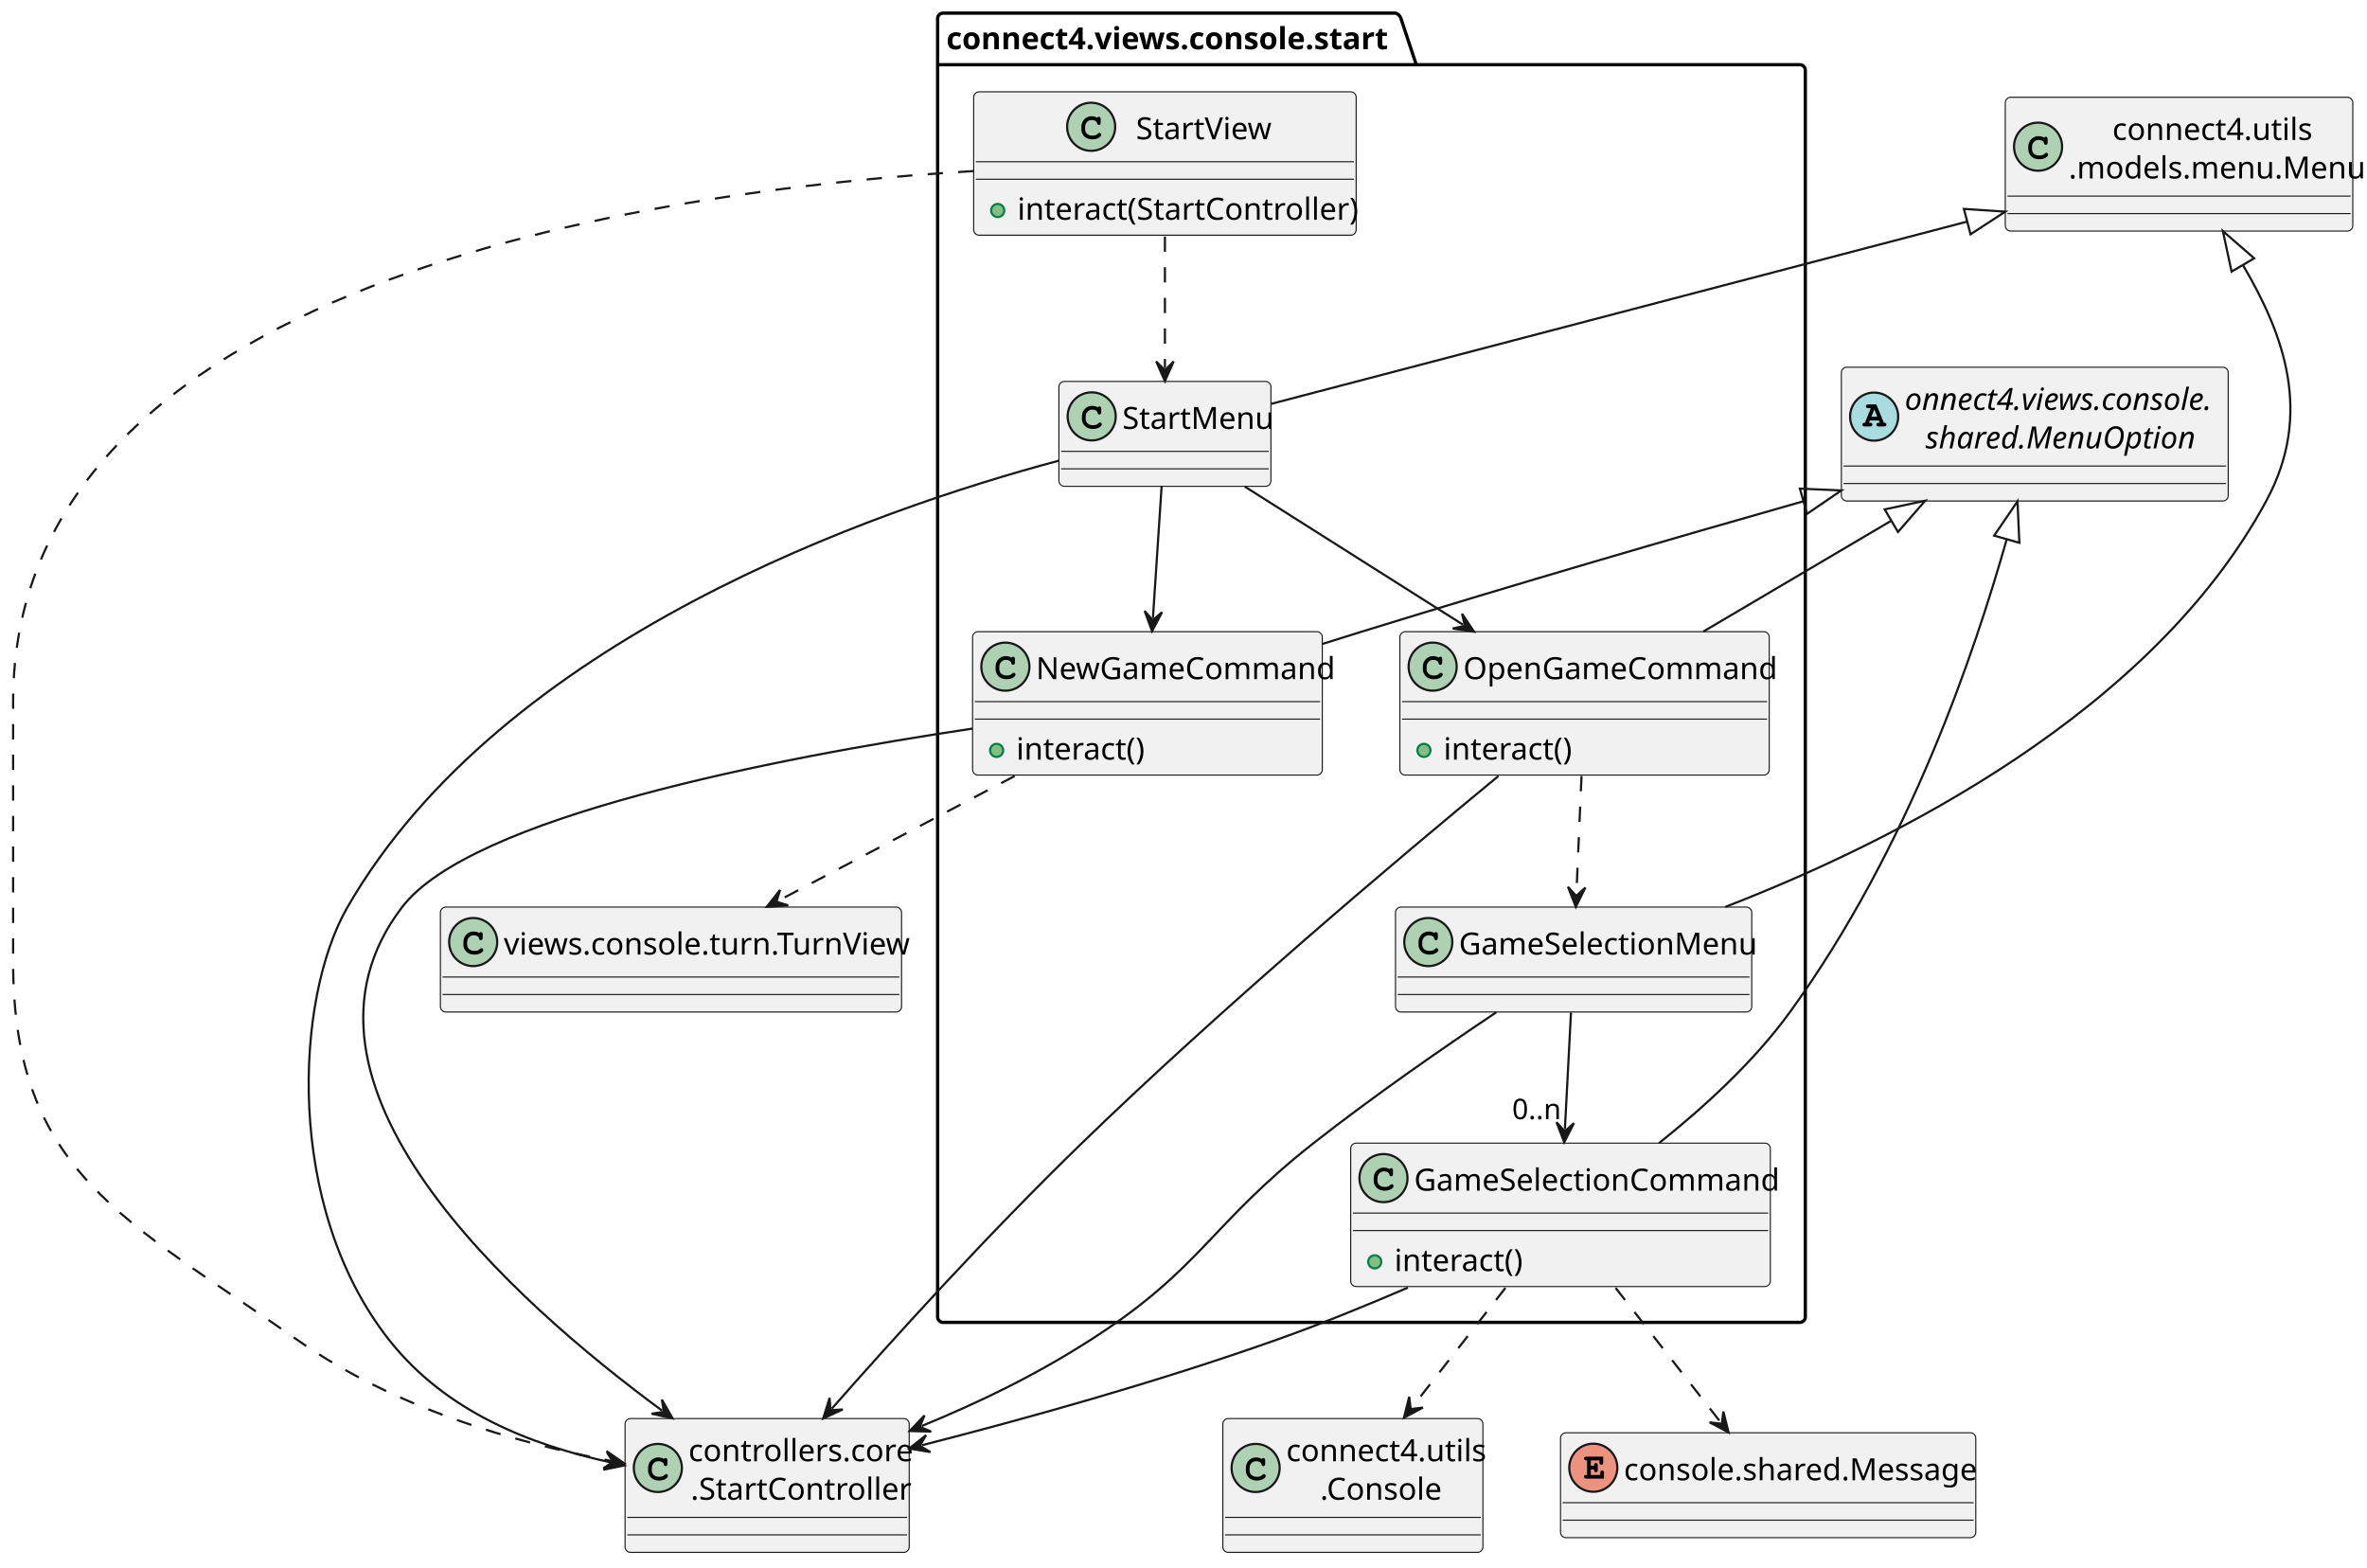
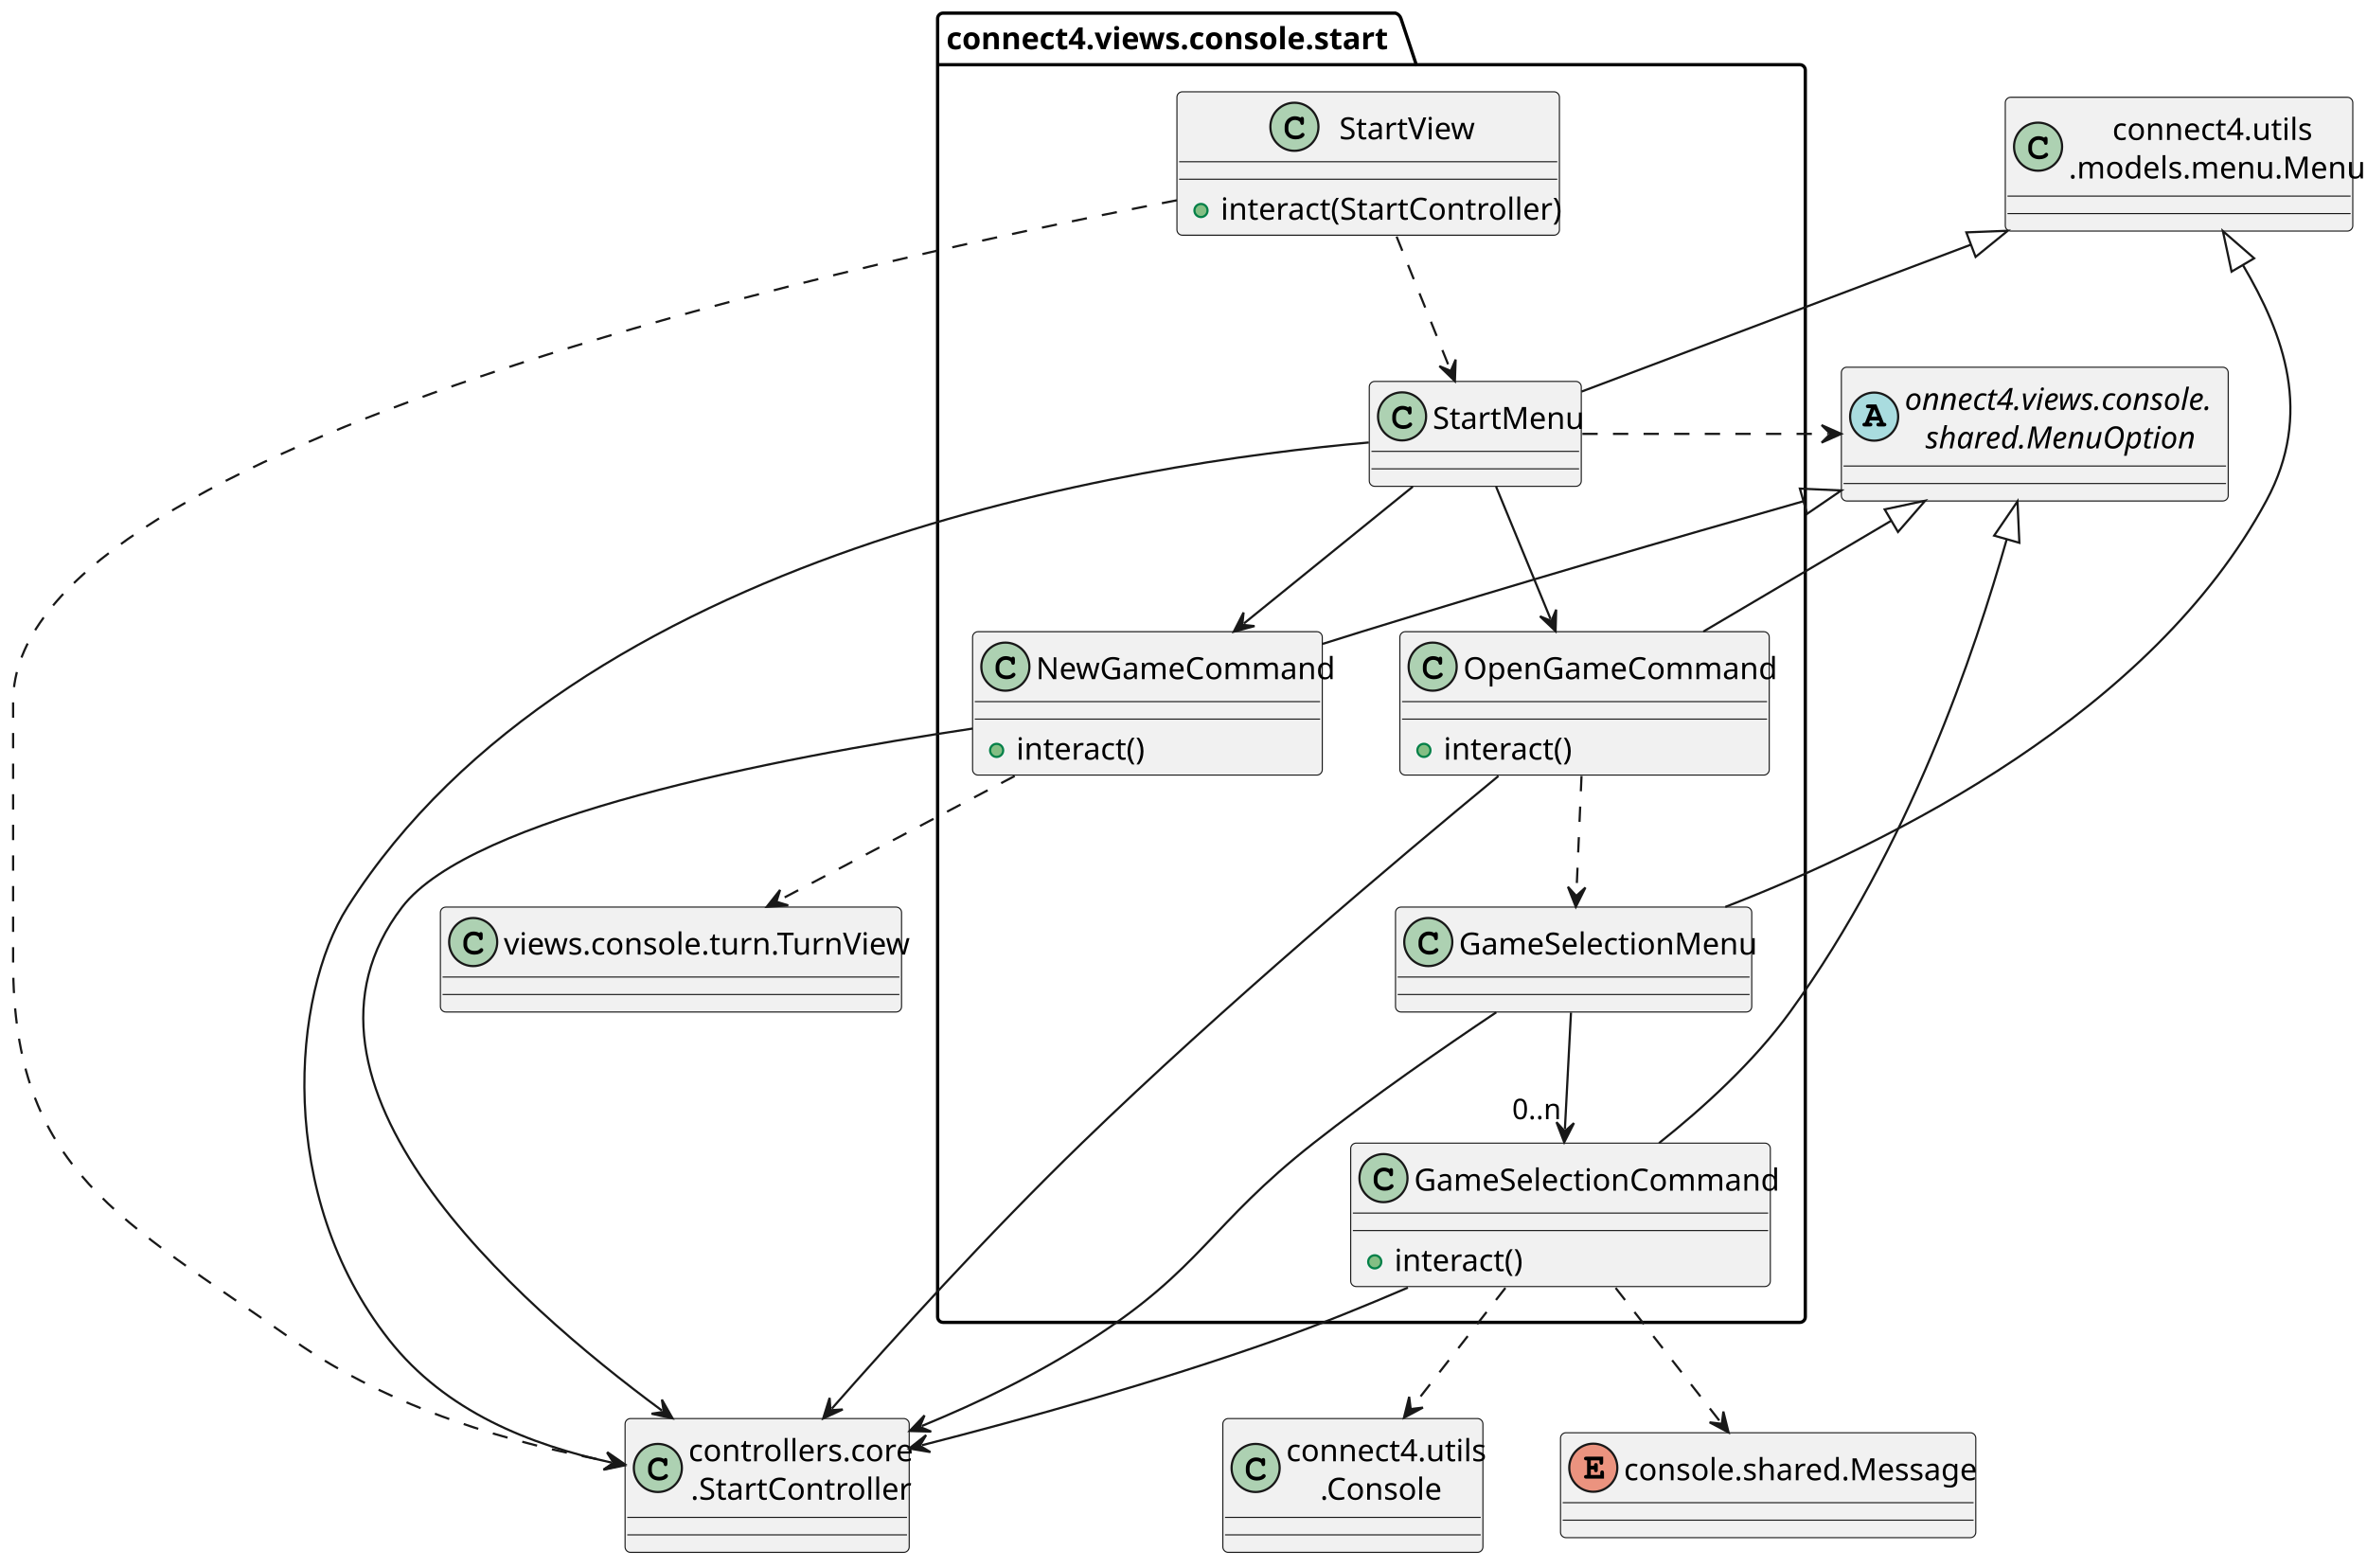
<svg xmlns="http://www.w3.org/2000/svg" contentStyleType="text/css" height="717px" preserveAspectRatio="none" style="width:1083px;height:717px;background:#FFFFFF;" version="1.1" viewBox="0 0 1083 717" width="1083px" zoomAndPan="magnify">
  <defs />
  <g>
    <g id="cluster_start">
      <path d="M431.5,6 L638.5,6 A3.75,3.75 0 0 1 641,8.5 L648,29.609 L823.5,29.609 A2.5,2.5 0 0 1 826,32.109 L826,602.5 A2.5,2.5 0 0 1 823.5,605 L431.5,605 A2.5,2.5 0 0 1 429,602.5 L429,8.5 A2.5,2.5 0 0 1 431.5,6 " fill="none" style="stroke:#000000;stroke-width:1.5;" />
      <line style="stroke:#000000;stroke-width:1.5;" x1="429" x2="648" y1="29.609" y2="29.609" />
      <text fill="#000000" font-family="sans-serif" font-size="14" font-weight="bold" lengthAdjust="spacing" textLength="206" x="433" y="22.533">connect4.views.console.start</text>
    </g>
    <g id="elem_StartView">
-       <rect codeLine="12" fill="#F1F1F1" height="65.609" id="StartView" rx="2.5" ry="2.5" style="stroke:#181818;stroke-width:0.5;" width="175" x="445.5" y="42" />
-       <ellipse cx="499.25" cy="58" fill="#ADD1B2" rx="11" ry="11" style="stroke:#181818;stroke-width:1.0;" />
-       <path d="M502.016,53.875 Q502.172,53.656 502.359,53.547 Q502.547,53.438 502.766,53.438 Q503.141,53.438 503.375,53.703 Q503.609,53.953 503.609,54.562 L503.609,56.016 Q503.609,56.625 503.375,56.891 Q503.141,57.156 502.766,57.156 Q502.422,57.156 502.219,56.953 Q502.016,56.766 501.906,56.25 Q501.859,55.891 501.672,55.703 Q501.344,55.328 500.734,55.109 Q500.125,54.891 499.5,54.891 Q498.734,54.891 498.094,55.219 Q497.469,55.547 496.969,56.297 Q496.484,57.047 496.484,58.078 L496.484,59.172 Q496.484,60.406 497.375,61.234 Q498.266,62.047 499.859,62.047 Q500.797,62.047 501.453,61.797 Q501.844,61.641 502.266,61.203 Q502.531,60.938 502.672,60.859 Q502.828,60.781 503.031,60.781 Q503.359,60.781 503.609,61.047 Q503.875,61.297 503.875,61.641 Q503.875,61.984 503.531,62.391 Q503.031,62.969 502.234,63.297 Q501.156,63.75 499.859,63.75 Q498.344,63.75 497.141,63.125 Q496.156,62.625 495.469,61.562 Q494.781,60.484 494.781,59.203 L494.781,58.047 Q494.781,56.719 495.391,55.578 Q496.016,54.422 497.109,53.812 Q498.203,53.188 499.438,53.188 Q500.172,53.188 500.812,53.359 Q501.469,53.516 502.016,53.875 Z " fill="#000000" />
-       <text fill="#000000" font-family="sans-serif" font-size="14" lengthAdjust="spacing" textLength="59" x="519.75" y="63.728">StartView</text>
-       <line style="stroke:#181818;stroke-width:0.5;" x1="446.5" x2="619.5" y1="74" y2="74" />
-       <line style="stroke:#181818;stroke-width:0.5;" x1="446.5" x2="619.5" y1="82" y2="82" />
-       <ellipse cx="456.5" cy="96.305" fill="#84BE84" rx="3" ry="3" style="stroke:#038048;stroke-width:1.0;" />
-       <text fill="#000000" font-family="sans-serif" font-size="14" lengthAdjust="spacing" textLength="149" x="465.5" y="100.533">interact(StartController)</text>
+       <rect codeLine="12" fill="#F1F1F1" height="65.609" id="StartView" rx="2.5" ry="2.5" style="stroke:#181818;stroke-width:0.5;" width="175" x="538.5" y="42" />
+       <ellipse cx="592.25" cy="58" fill="#ADD1B2" rx="11" ry="11" style="stroke:#181818;stroke-width:1.0;" />
+       <path d="M595.016,53.875 Q595.172,53.656 595.359,53.547 Q595.547,53.438 595.766,53.438 Q596.141,53.438 596.375,53.703 Q596.609,53.953 596.609,54.562 L596.609,56.016 Q596.609,56.625 596.375,56.891 Q596.141,57.156 595.766,57.156 Q595.422,57.156 595.219,56.953 Q595.016,56.766 594.906,56.25 Q594.859,55.891 594.672,55.703 Q594.344,55.328 593.734,55.109 Q593.125,54.891 592.5,54.891 Q591.734,54.891 591.094,55.219 Q590.469,55.547 589.969,56.297 Q589.484,57.047 589.484,58.078 L589.484,59.172 Q589.484,60.406 590.375,61.234 Q591.266,62.047 592.859,62.047 Q593.797,62.047 594.453,61.797 Q594.844,61.641 595.266,61.203 Q595.531,60.938 595.672,60.859 Q595.828,60.781 596.031,60.781 Q596.359,60.781 596.609,61.047 Q596.875,61.297 596.875,61.641 Q596.875,61.984 596.531,62.391 Q596.031,62.969 595.234,63.297 Q594.156,63.75 592.859,63.75 Q591.344,63.75 590.141,63.125 Q589.156,62.625 588.469,61.562 Q587.781,60.484 587.781,59.203 L587.781,58.047 Q587.781,56.719 588.391,55.578 Q589.016,54.422 590.109,53.812 Q591.203,53.188 592.438,53.188 Q593.172,53.188 593.812,53.359 Q594.469,53.516 595.016,53.875 Z " fill="#000000" />
+       <text fill="#000000" font-family="sans-serif" font-size="14" lengthAdjust="spacing" textLength="59" x="612.75" y="63.728">StartView</text>
+       <line style="stroke:#181818;stroke-width:0.5;" x1="539.5" x2="712.5" y1="74" y2="74" />
+       <line style="stroke:#181818;stroke-width:0.5;" x1="539.5" x2="712.5" y1="82" y2="82" />
+       <ellipse cx="549.5" cy="96.305" fill="#84BE84" rx="3" ry="3" style="stroke:#038048;stroke-width:1.0;" />
+       <text fill="#000000" font-family="sans-serif" font-size="14" lengthAdjust="spacing" textLength="149" x="558.5" y="100.533">interact(StartController)</text>
    </g>
    <g id="elem_StartMenu">
-       <rect codeLine="19" fill="#F1F1F1" height="48" id="StartMenu" rx="2.5" ry="2.5" style="stroke:#181818;stroke-width:0.5;" width="97" x="484.5" y="174.5" />
-       <ellipse cx="499.5" cy="190.5" fill="#ADD1B2" rx="11" ry="11" style="stroke:#181818;stroke-width:1.0;" />
-       <path d="M502.266,186.375 Q502.422,186.156 502.609,186.047 Q502.797,185.938 503.016,185.938 Q503.391,185.938 503.625,186.203 Q503.859,186.453 503.859,187.062 L503.859,188.516 Q503.859,189.125 503.625,189.391 Q503.391,189.656 503.016,189.656 Q502.672,189.656 502.469,189.453 Q502.266,189.266 502.156,188.75 Q502.109,188.391 501.922,188.203 Q501.594,187.828 500.984,187.609 Q500.375,187.391 499.75,187.391 Q498.984,187.391 498.344,187.719 Q497.719,188.047 497.219,188.797 Q496.734,189.547 496.734,190.578 L496.734,191.672 Q496.734,192.906 497.625,193.734 Q498.516,194.547 500.109,194.547 Q501.047,194.547 501.703,194.297 Q502.094,194.141 502.516,193.703 Q502.781,193.438 502.922,193.359 Q503.078,193.281 503.281,193.281 Q503.609,193.281 503.859,193.547 Q504.125,193.797 504.125,194.141 Q504.125,194.484 503.781,194.891 Q503.281,195.469 502.484,195.797 Q501.406,196.25 500.109,196.25 Q498.594,196.25 497.391,195.625 Q496.406,195.125 495.719,194.062 Q495.031,192.984 495.031,191.703 L495.031,190.547 Q495.031,189.219 495.641,188.078 Q496.266,186.922 497.359,186.312 Q498.453,185.688 499.688,185.688 Q500.422,185.688 501.062,185.859 Q501.719,186.016 502.266,186.375 Z " fill="#000000" />
-       <text fill="#000000" font-family="sans-serif" font-size="14" lengthAdjust="spacing" textLength="65" x="513.5" y="196.228">StartMenu</text>
-       <line style="stroke:#181818;stroke-width:0.5;" x1="485.5" x2="580.5" y1="206.5" y2="206.5" />
-       <line style="stroke:#181818;stroke-width:0.5;" x1="485.5" x2="580.5" y1="214.5" y2="214.5" />
+       <rect codeLine="19" fill="#F1F1F1" height="48" id="StartMenu" rx="2.5" ry="2.5" style="stroke:#181818;stroke-width:0.5;" width="97" x="626.5" y="174.5" />
+       <ellipse cx="641.5" cy="190.5" fill="#ADD1B2" rx="11" ry="11" style="stroke:#181818;stroke-width:1.0;" />
+       <path d="M644.266,186.375 Q644.422,186.156 644.609,186.047 Q644.797,185.938 645.016,185.938 Q645.391,185.938 645.625,186.203 Q645.859,186.453 645.859,187.062 L645.859,188.516 Q645.859,189.125 645.625,189.391 Q645.391,189.656 645.016,189.656 Q644.672,189.656 644.469,189.453 Q644.266,189.266 644.156,188.75 Q644.109,188.391 643.922,188.203 Q643.594,187.828 642.984,187.609 Q642.375,187.391 641.75,187.391 Q640.984,187.391 640.344,187.719 Q639.719,188.047 639.219,188.797 Q638.734,189.547 638.734,190.578 L638.734,191.672 Q638.734,192.906 639.625,193.734 Q640.516,194.547 642.109,194.547 Q643.047,194.547 643.703,194.297 Q644.094,194.141 644.516,193.703 Q644.781,193.438 644.922,193.359 Q645.078,193.281 645.281,193.281 Q645.609,193.281 645.859,193.547 Q646.125,193.797 646.125,194.141 Q646.125,194.484 645.781,194.891 Q645.281,195.469 644.484,195.797 Q643.406,196.25 642.109,196.25 Q640.594,196.25 639.391,195.625 Q638.406,195.125 637.719,194.062 Q637.031,192.984 637.031,191.703 L637.031,190.547 Q637.031,189.219 637.641,188.078 Q638.266,186.922 639.359,186.312 Q640.453,185.688 641.688,185.688 Q642.422,185.688 643.062,185.859 Q643.719,186.016 644.266,186.375 Z " fill="#000000" />
+       <text fill="#000000" font-family="sans-serif" font-size="14" lengthAdjust="spacing" textLength="65" x="655.5" y="196.228">StartMenu</text>
+       <line style="stroke:#181818;stroke-width:0.5;" x1="627.5" x2="722.5" y1="206.5" y2="206.5" />
+       <line style="stroke:#181818;stroke-width:0.5;" x1="627.5" x2="722.5" y1="214.5" y2="214.5" />
    </g>
    <g id="elem_NewGameCommand">
      <rect codeLine="22" fill="#F1F1F1" height="65.609" id="NewGameCommand" rx="2.5" ry="2.5" style="stroke:#181818;stroke-width:0.5;" width="160" x="445" y="289" />
      <ellipse cx="460" cy="305" fill="#ADD1B2" rx="11" ry="11" style="stroke:#181818;stroke-width:1.0;" />
      <path d="M462.766,300.875 Q462.922,300.656 463.109,300.547 Q463.297,300.438 463.516,300.438 Q463.891,300.438 464.125,300.703 Q464.359,300.953 464.359,301.562 L464.359,303.016 Q464.359,303.625 464.125,303.891 Q463.891,304.156 463.516,304.156 Q463.172,304.156 462.969,303.953 Q462.766,303.766 462.656,303.25 Q462.609,302.891 462.422,302.703 Q462.094,302.328 461.484,302.109 Q460.875,301.891 460.25,301.891 Q459.484,301.891 458.844,302.219 Q458.219,302.547 457.719,303.297 Q457.234,304.047 457.234,305.078 L457.234,306.172 Q457.234,307.406 458.125,308.234 Q459.016,309.047 460.609,309.047 Q461.547,309.047 462.203,308.797 Q462.594,308.641 463.016,308.203 Q463.281,307.938 463.422,307.859 Q463.578,307.781 463.781,307.781 Q464.109,307.781 464.359,308.047 Q464.625,308.297 464.625,308.641 Q464.625,308.984 464.281,309.391 Q463.781,309.969 462.984,310.297 Q461.906,310.75 460.609,310.75 Q459.094,310.75 457.891,310.125 Q456.906,309.625 456.219,308.562 Q455.531,307.484 455.531,306.203 L455.531,305.047 Q455.531,303.719 456.141,302.578 Q456.766,301.422 457.859,300.812 Q458.953,300.188 460.188,300.188 Q460.922,300.188 461.562,300.359 Q462.219,300.516 462.766,300.875 Z " fill="#000000" />
      <text fill="#000000" font-family="sans-serif" font-size="14" lengthAdjust="spacing" textLength="128" x="474" y="310.728">NewGameCommand</text>
      <line style="stroke:#181818;stroke-width:0.5;" x1="446" x2="604" y1="321" y2="321" />
      <line style="stroke:#181818;stroke-width:0.5;" x1="446" x2="604" y1="329" y2="329" />
      <ellipse cx="456" cy="343.305" fill="#84BE84" rx="3" ry="3" style="stroke:#038048;stroke-width:1.0;" />
      <text fill="#000000" font-family="sans-serif" font-size="14" lengthAdjust="spacing" textLength="57" x="465" y="347.533">interact()</text>
    </g>
    <g id="elem_OpenGameCommand">
      <rect codeLine="26" fill="#F1F1F1" height="65.609" id="OpenGameCommand" rx="2.5" ry="2.5" style="stroke:#181818;stroke-width:0.5;" width="169" x="640.5" y="289" />
      <ellipse cx="655.5" cy="305" fill="#ADD1B2" rx="11" ry="11" style="stroke:#181818;stroke-width:1.0;" />
      <path d="M658.266,300.875 Q658.422,300.656 658.609,300.547 Q658.797,300.438 659.016,300.438 Q659.391,300.438 659.625,300.703 Q659.859,300.953 659.859,301.562 L659.859,303.016 Q659.859,303.625 659.625,303.891 Q659.391,304.156 659.016,304.156 Q658.672,304.156 658.469,303.953 Q658.266,303.766 658.156,303.25 Q658.109,302.891 657.922,302.703 Q657.594,302.328 656.984,302.109 Q656.375,301.891 655.75,301.891 Q654.984,301.891 654.344,302.219 Q653.719,302.547 653.219,303.297 Q652.734,304.047 652.734,305.078 L652.734,306.172 Q652.734,307.406 653.625,308.234 Q654.516,309.047 656.109,309.047 Q657.047,309.047 657.703,308.797 Q658.094,308.641 658.516,308.203 Q658.781,307.938 658.922,307.859 Q659.078,307.781 659.281,307.781 Q659.609,307.781 659.859,308.047 Q660.125,308.297 660.125,308.641 Q660.125,308.984 659.781,309.391 Q659.281,309.969 658.484,310.297 Q657.406,310.75 656.109,310.75 Q654.594,310.75 653.391,310.125 Q652.406,309.625 651.719,308.562 Q651.031,307.484 651.031,306.203 L651.031,305.047 Q651.031,303.719 651.641,302.578 Q652.266,301.422 653.359,300.812 Q654.453,300.188 655.688,300.188 Q656.422,300.188 657.062,300.359 Q657.719,300.516 658.266,300.875 Z " fill="#000000" />
      <text fill="#000000" font-family="sans-serif" font-size="14" lengthAdjust="spacing" textLength="137" x="669.5" y="310.728">OpenGameCommand</text>
      <line style="stroke:#181818;stroke-width:0.5;" x1="641.5" x2="808.5" y1="321" y2="321" />
      <line style="stroke:#181818;stroke-width:0.5;" x1="641.5" x2="808.5" y1="329" y2="329" />
      <ellipse cx="651.5" cy="343.305" fill="#84BE84" rx="3" ry="3" style="stroke:#038048;stroke-width:1.0;" />
      <text fill="#000000" font-family="sans-serif" font-size="14" lengthAdjust="spacing" textLength="57" x="660.5" y="347.533">interact()</text>
    </g>
    <g id="elem_GameSelectionMenu">
      <rect codeLine="30" fill="#F1F1F1" height="48" id="GameSelectionMenu" rx="2.5" ry="2.5" style="stroke:#181818;stroke-width:0.5;" width="163" x="638.5" y="415" />
      <ellipse cx="653.5" cy="431" fill="#ADD1B2" rx="11" ry="11" style="stroke:#181818;stroke-width:1.0;" />
      <path d="M656.266,426.875 Q656.422,426.656 656.609,426.547 Q656.797,426.438 657.016,426.438 Q657.391,426.438 657.625,426.703 Q657.859,426.953 657.859,427.562 L657.859,429.016 Q657.859,429.625 657.625,429.891 Q657.391,430.156 657.016,430.156 Q656.672,430.156 656.469,429.953 Q656.266,429.766 656.156,429.25 Q656.109,428.891 655.922,428.703 Q655.594,428.328 654.984,428.109 Q654.375,427.891 653.75,427.891 Q652.984,427.891 652.344,428.219 Q651.719,428.547 651.219,429.297 Q650.734,430.047 650.734,431.078 L650.734,432.172 Q650.734,433.406 651.625,434.234 Q652.516,435.047 654.109,435.047 Q655.047,435.047 655.703,434.797 Q656.094,434.641 656.516,434.203 Q656.781,433.938 656.922,433.859 Q657.078,433.781 657.281,433.781 Q657.609,433.781 657.859,434.047 Q658.125,434.297 658.125,434.641 Q658.125,434.984 657.781,435.391 Q657.281,435.969 656.484,436.297 Q655.406,436.75 654.109,436.75 Q652.594,436.75 651.391,436.125 Q650.406,435.625 649.719,434.562 Q649.031,433.484 649.031,432.203 L649.031,431.047 Q649.031,429.719 649.641,428.578 Q650.266,427.422 651.359,426.812 Q652.453,426.188 653.688,426.188 Q654.422,426.188 655.062,426.359 Q655.719,426.516 656.266,426.875 Z " fill="#000000" />
      <text fill="#000000" font-family="sans-serif" font-size="14" lengthAdjust="spacing" textLength="131" x="667.5" y="436.728">GameSelectionMenu</text>
      <line style="stroke:#181818;stroke-width:0.5;" x1="639.5" x2="800.5" y1="447" y2="447" />
      <line style="stroke:#181818;stroke-width:0.5;" x1="639.5" x2="800.5" y1="455" y2="455" />
    </g>
    <g id="elem_GameSelectionCommand">
      <rect codeLine="33" fill="#F1F1F1" height="65.609" id="GameSelectionCommand" rx="2.5" ry="2.5" style="stroke:#181818;stroke-width:0.5;" width="192" x="618" y="523" />
      <ellipse cx="633" cy="539" fill="#ADD1B2" rx="11" ry="11" style="stroke:#181818;stroke-width:1.0;" />
      <path d="M635.766,534.875 Q635.922,534.656 636.109,534.547 Q636.297,534.438 636.516,534.438 Q636.891,534.438 637.125,534.703 Q637.359,534.953 637.359,535.562 L637.359,537.016 Q637.359,537.625 637.125,537.891 Q636.891,538.156 636.516,538.156 Q636.172,538.156 635.969,537.953 Q635.766,537.766 635.656,537.25 Q635.609,536.891 635.422,536.703 Q635.094,536.328 634.484,536.109 Q633.875,535.891 633.25,535.891 Q632.484,535.891 631.844,536.219 Q631.219,536.547 630.719,537.297 Q630.234,538.047 630.234,539.078 L630.234,540.172 Q630.234,541.406 631.125,542.234 Q632.016,543.047 633.609,543.047 Q634.547,543.047 635.203,542.797 Q635.594,542.641 636.016,542.203 Q636.281,541.938 636.422,541.859 Q636.578,541.781 636.781,541.781 Q637.109,541.781 637.359,542.047 Q637.625,542.297 637.625,542.641 Q637.625,542.984 637.281,543.391 Q636.781,543.969 635.984,544.297 Q634.906,544.75 633.609,544.75 Q632.094,544.75 630.891,544.125 Q629.906,543.625 629.219,542.562 Q628.531,541.484 628.531,540.203 L628.531,539.047 Q628.531,537.719 629.141,536.578 Q629.766,535.422 630.859,534.812 Q631.953,534.188 633.188,534.188 Q633.922,534.188 634.562,534.359 Q635.219,534.516 635.766,534.875 Z " fill="#000000" />
      <text fill="#000000" font-family="sans-serif" font-size="14" lengthAdjust="spacing" textLength="160" x="647" y="544.729">GameSelectionCommand</text>
      <line style="stroke:#181818;stroke-width:0.5;" x1="619" x2="809" y1="555" y2="555" />
      <line style="stroke:#181818;stroke-width:0.5;" x1="619" x2="809" y1="563" y2="563" />
      <ellipse cx="629" cy="577.305" fill="#84BE84" rx="3" ry="3" style="stroke:#038048;stroke-width:1.0;" />
      <text fill="#000000" font-family="sans-serif" font-size="14" lengthAdjust="spacing" textLength="57" x="638" y="581.533">interact()</text>
    </g>
    <g id="elem_MenuOption">
      <rect codeLine="2" fill="#F1F1F1" height="61.219" id="MenuOption" rx="2.5" ry="2.5" style="stroke:#181818;stroke-width:0.5;" width="177" x="842.5" y="168" />
      <ellipse cx="857.5" cy="190.609" fill="#A9DCDF" rx="11" ry="11" style="stroke:#181818;stroke-width:1.0;" />
      <path d="M859.688,192.375 L855.547,192.375 L855.125,193.406 L855.547,193.406 Q856.156,193.406 856.422,193.641 Q856.688,193.875 856.688,194.266 Q856.688,194.641 856.422,194.875 Q856.156,195.109 855.547,195.109 L853.25,195.109 Q852.641,195.109 852.391,194.875 Q852.125,194.641 852.125,194.25 Q852.125,193.875 852.406,193.641 Q852.672,193.391 853.297,193.406 L855.969,186.75 L854.859,186.75 Q854.25,186.75 853.984,186.516 Q853.719,186.281 853.719,185.891 Q853.719,185.516 853.984,185.281 Q854.25,185.047 854.859,185.047 L858.531,185.047 L861.922,193.406 Q862.516,193.406 862.703,193.547 Q863.094,193.812 863.094,194.266 Q863.094,194.641 862.828,194.875 Q862.578,195.109 861.969,195.109 L859.672,195.109 Q859.062,195.109 858.797,194.875 Q858.531,194.641 858.531,194.25 Q858.531,193.875 858.797,193.641 Q859.062,193.406 859.672,193.406 L860.094,193.406 L859.688,192.375 Z M858.969,190.672 L857.609,187.297 L856.234,190.672 L858.969,190.672 Z " fill="#000000" />
      <text fill="#000000" font-family="sans-serif" font-size="14" font-style="italic" lengthAdjust="spacing" textLength="145" x="871.5" y="187.533">onnect4.views.console.</text>
      <text fill="#000000" font-family="sans-serif" font-size="14" font-style="italic" lengthAdjust="spacing" textLength="126" x="881" y="205.143">shared.MenuOption</text>
      <line style="stroke:#181818;stroke-width:0.5;" x1="843.5" x2="1018.5" y1="213.219" y2="213.219" />
      <line style="stroke:#181818;stroke-width:0.5;" x1="843.5" x2="1018.5" y1="221.219" y2="221.219" />
    </g>
    <g id="elem_Menu">
      <rect codeLine="3" fill="#F1F1F1" height="61.219" id="Menu" rx="2.5" ry="2.5" style="stroke:#181818;stroke-width:0.5;" width="159" x="917.5" y="44.5" />
      <ellipse cx="932.5" cy="67.109" fill="#ADD1B2" rx="11" ry="11" style="stroke:#181818;stroke-width:1.0;" />
      <path d="M935.266,62.984 Q935.422,62.766 935.609,62.656 Q935.797,62.547 936.016,62.547 Q936.391,62.547 936.625,62.812 Q936.859,63.062 936.859,63.672 L936.859,65.125 Q936.859,65.734 936.625,66 Q936.391,66.266 936.016,66.266 Q935.672,66.266 935.469,66.062 Q935.266,65.875 935.156,65.359 Q935.109,65 934.922,64.812 Q934.594,64.438 933.984,64.219 Q933.375,64 932.75,64 Q931.984,64 931.344,64.328 Q930.719,64.656 930.219,65.406 Q929.734,66.156 929.734,67.188 L929.734,68.281 Q929.734,69.516 930.625,70.344 Q931.516,71.156 933.109,71.156 Q934.047,71.156 934.703,70.906 Q935.094,70.75 935.516,70.312 Q935.781,70.047 935.922,69.969 Q936.078,69.891 936.281,69.891 Q936.609,69.891 936.859,70.156 Q937.125,70.406 937.125,70.75 Q937.125,71.094 936.781,71.5 Q936.281,72.078 935.484,72.406 Q934.406,72.859 933.109,72.859 Q931.594,72.859 930.391,72.234 Q929.406,71.734 928.719,70.672 Q928.031,69.594 928.031,68.312 L928.031,67.156 Q928.031,65.828 928.641,64.688 Q929.266,63.531 930.359,62.922 Q931.453,62.297 932.688,62.297 Q933.422,62.297 934.062,62.469 Q934.719,62.625 935.266,62.984 Z " fill="#000000" />
      <text fill="#000000" font-family="sans-serif" font-size="14" lengthAdjust="spacing" textLength="87" x="966.5" y="64.033">connect4.utils</text>
      <text fill="#000000" font-family="sans-serif" font-size="14" lengthAdjust="spacing" textLength="127" x="946.5" y="81.643">.models.menu.Menu</text>
      <line style="stroke:#181818;stroke-width:0.5;" x1="918.5" x2="1075.5" y1="89.719" y2="89.719" />
      <line style="stroke:#181818;stroke-width:0.5;" x1="918.5" x2="1075.5" y1="97.719" y2="97.719" />
    </g>
    <g id="elem_Console">
      <rect codeLine="4" fill="#F1F1F1" height="61.219" id="Console" rx="2.5" ry="2.5" style="stroke:#181818;stroke-width:0.5;" width="119" x="559.5" y="649" />
      <ellipse cx="574.5" cy="671.609" fill="#ADD1B2" rx="11" ry="11" style="stroke:#181818;stroke-width:1.0;" />
      <path d="M577.266,667.484 Q577.422,667.266 577.609,667.156 Q577.797,667.047 578.016,667.047 Q578.391,667.047 578.625,667.312 Q578.859,667.562 578.859,668.172 L578.859,669.625 Q578.859,670.234 578.625,670.5 Q578.391,670.766 578.016,670.766 Q577.672,670.766 577.469,670.562 Q577.266,670.375 577.156,669.859 Q577.109,669.5 576.922,669.312 Q576.594,668.938 575.984,668.719 Q575.375,668.5 574.75,668.5 Q573.984,668.5 573.344,668.828 Q572.719,669.156 572.219,669.906 Q571.734,670.656 571.734,671.688 L571.734,672.781 Q571.734,674.016 572.625,674.844 Q573.516,675.656 575.109,675.656 Q576.047,675.656 576.703,675.406 Q577.094,675.25 577.516,674.812 Q577.781,674.547 577.922,674.469 Q578.078,674.391 578.281,674.391 Q578.609,674.391 578.859,674.656 Q579.125,674.906 579.125,675.25 Q579.125,675.594 578.781,676 Q578.281,676.578 577.484,676.906 Q576.406,677.359 575.109,677.359 Q573.594,677.359 572.391,676.734 Q571.406,676.234 570.719,675.172 Q570.031,674.094 570.031,672.812 L570.031,671.656 Q570.031,670.328 570.641,669.188 Q571.266,668.031 572.359,667.422 Q573.453,666.797 574.688,666.797 Q575.422,666.797 576.062,666.969 Q576.719,667.125 577.266,667.484 Z " fill="#000000" />
      <text fill="#000000" font-family="sans-serif" font-size="14" lengthAdjust="spacing" textLength="87" x="588.5" y="668.533">connect4.utils</text>
      <text fill="#000000" font-family="sans-serif" font-size="14" lengthAdjust="spacing" textLength="56" x="604" y="686.143">.Console</text>
      <line style="stroke:#181818;stroke-width:0.5;" x1="560.5" x2="677.5" y1="694.219" y2="694.219" />
      <line style="stroke:#181818;stroke-width:0.5;" x1="560.5" x2="677.5" y1="702.219" y2="702.219" />
    </g>
    <g id="elem_Message">
      <rect codeLine="5" fill="#F1F1F1" height="48" id="Message" rx="2.5" ry="2.5" style="stroke:#181818;stroke-width:0.5;" width="190" x="714" y="655.5" />
      <ellipse cx="729" cy="671.5" fill="#EB937F" rx="11" ry="11" style="stroke:#181818;stroke-width:1.0;" />
      <path d="M727.859,672.297 L727.859,674.797 L732.188,674.797 L732.188,673.875 Q732.188,673.266 732.422,673 Q732.672,672.734 733.047,672.734 Q733.422,672.734 733.656,673 Q733.891,673.266 733.891,673.875 L733.891,676.5 L725.891,676.5 Q725.266,676.5 725,676.266 Q724.75,676.031 724.75,675.641 Q724.75,675.266 725.016,675.031 Q725.281,674.797 725.891,674.797 L726.156,674.797 L726.156,668.141 L725.891,668.141 Q725.266,668.141 725,667.906 Q724.75,667.672 724.75,667.281 Q724.75,666.906 725,666.672 Q725.266,666.438 725.891,666.438 L733.516,666.438 L733.516,669.031 Q733.516,669.641 733.281,669.906 Q733.062,670.156 732.672,670.156 Q732.297,670.156 732.062,669.906 Q731.828,669.641 731.828,669.031 L731.828,668.141 L727.859,668.141 L727.859,670.594 L729.344,670.594 Q729.344,669.938 729.469,669.75 Q729.734,669.344 730.203,669.344 Q730.578,669.344 730.812,669.609 Q731.047,669.859 731.047,670.469 L731.047,672.438 Q731.047,672.984 730.922,673.172 Q730.656,673.562 730.203,673.562 Q729.734,673.562 729.469,673.156 Q729.344,672.969 729.344,672.297 L727.859,672.297 Z " fill="#000000" />
      <text fill="#000000" font-family="sans-serif" font-size="14" lengthAdjust="spacing" textLength="158" x="743" y="677.229">console.shared.Message</text>
      <line style="stroke:#181818;stroke-width:0.5;" x1="715" x2="903" y1="687.5" y2="687.5" />
      <line style="stroke:#181818;stroke-width:0.5;" x1="715" x2="903" y1="695.5" y2="695.5" />
    </g>
    <g id="elem_StartController">
      <rect codeLine="6" fill="#F1F1F1" height="61.219" id="StartController" rx="2.5" ry="2.5" style="stroke:#181818;stroke-width:0.5;" width="130" x="286" y="649" />
      <ellipse cx="301" cy="671.609" fill="#ADD1B2" rx="11" ry="11" style="stroke:#181818;stroke-width:1.0;" />
      <path d="M303.766,667.484 Q303.922,667.266 304.109,667.156 Q304.297,667.047 304.516,667.047 Q304.891,667.047 305.125,667.312 Q305.359,667.562 305.359,668.172 L305.359,669.625 Q305.359,670.234 305.125,670.5 Q304.891,670.766 304.516,670.766 Q304.172,670.766 303.969,670.562 Q303.766,670.375 303.656,669.859 Q303.609,669.5 303.422,669.312 Q303.094,668.938 302.484,668.719 Q301.875,668.5 301.25,668.5 Q300.484,668.5 299.844,668.828 Q299.219,669.156 298.719,669.906 Q298.234,670.656 298.234,671.688 L298.234,672.781 Q298.234,674.016 299.125,674.844 Q300.016,675.656 301.609,675.656 Q302.547,675.656 303.203,675.406 Q303.594,675.25 304.016,674.812 Q304.281,674.547 304.422,674.469 Q304.578,674.391 304.781,674.391 Q305.109,674.391 305.359,674.656 Q305.625,674.906 305.625,675.25 Q305.625,675.594 305.281,676 Q304.781,676.578 303.984,676.906 Q302.906,677.359 301.609,677.359 Q300.094,677.359 298.891,676.734 Q297.906,676.234 297.219,675.172 Q296.531,674.094 296.531,672.812 L296.531,671.656 Q296.531,670.328 297.141,669.188 Q297.766,668.031 298.859,667.422 Q299.953,666.797 301.188,666.797 Q301.922,666.797 302.562,666.969 Q303.219,667.125 303.766,667.484 Z " fill="#000000" />
      <text fill="#000000" font-family="sans-serif" font-size="14" lengthAdjust="spacing" textLength="98" x="315" y="668.533">controllers.core</text>
      <text fill="#000000" font-family="sans-serif" font-size="14" lengthAdjust="spacing" textLength="96" x="316" y="686.143">.StartController</text>
      <line style="stroke:#181818;stroke-width:0.5;" x1="287" x2="415" y1="694.219" y2="694.219" />
      <line style="stroke:#181818;stroke-width:0.5;" x1="287" x2="415" y1="702.219" y2="702.219" />
    </g>
    <g id="elem_TurnView">
      <rect codeLine="16" fill="#F1F1F1" height="48" id="TurnView" rx="2.5" ry="2.5" style="stroke:#181818;stroke-width:0.5;" width="211" x="201.5" y="415" />
      <ellipse cx="216.5" cy="431" fill="#ADD1B2" rx="11" ry="11" style="stroke:#181818;stroke-width:1.0;" />
      <path d="M219.266,426.875 Q219.422,426.656 219.609,426.547 Q219.797,426.438 220.016,426.438 Q220.391,426.438 220.625,426.703 Q220.859,426.953 220.859,427.562 L220.859,429.016 Q220.859,429.625 220.625,429.891 Q220.391,430.156 220.016,430.156 Q219.672,430.156 219.469,429.953 Q219.266,429.766 219.156,429.25 Q219.109,428.891 218.922,428.703 Q218.594,428.328 217.984,428.109 Q217.375,427.891 216.75,427.891 Q215.984,427.891 215.344,428.219 Q214.719,428.547 214.219,429.297 Q213.734,430.047 213.734,431.078 L213.734,432.172 Q213.734,433.406 214.625,434.234 Q215.516,435.047 217.109,435.047 Q218.047,435.047 218.703,434.797 Q219.094,434.641 219.516,434.203 Q219.781,433.938 219.922,433.859 Q220.078,433.781 220.281,433.781 Q220.609,433.781 220.859,434.047 Q221.125,434.297 221.125,434.641 Q221.125,434.984 220.781,435.391 Q220.281,435.969 219.484,436.297 Q218.406,436.75 217.109,436.75 Q215.594,436.75 214.391,436.125 Q213.406,435.625 212.719,434.562 Q212.031,433.484 212.031,432.203 L212.031,431.047 Q212.031,429.719 212.641,428.578 Q213.266,427.422 214.359,426.812 Q215.453,426.188 216.688,426.188 Q217.422,426.188 218.062,426.359 Q218.719,426.516 219.266,426.875 Z " fill="#000000" />
      <text fill="#000000" font-family="sans-serif" font-size="14" lengthAdjust="spacing" textLength="179" x="230.5" y="436.728">views.console.turn.TurnView</text>
      <line style="stroke:#181818;stroke-width:0.5;" x1="202.5" x2="411.5" y1="447" y2="447" />
      <line style="stroke:#181818;stroke-width:0.5;" x1="202.5" x2="411.5" y1="455" y2="455" />
    </g>
    <g id="link_Menu_StartMenu">
-       <path codeLine="37" d="M900.087,101.379 C803.617,126.639 661.41,163.88 581.59,184.78 " fill="none" id="Menu-backto-StartMenu" style="stroke:#181818;stroke-width:1.0;" />
-       <polygon fill="none" points="917.5,96.82,898.567,95.575,901.607,107.184,917.5,96.82" style="stroke:#181818;stroke-width:1.0;" />
+       <path codeLine="37" d="M901.799,111.925 C840.929,134.895 775.27,159.67 723.6,179.16 " fill="none" id="Menu-backto-StartMenu" style="stroke:#181818;stroke-width:1.0;" />
+       <polygon fill="none" points="918.64,105.57,899.681,106.311,903.918,117.539,918.64,105.57" style="stroke:#181818;stroke-width:1.0;" />
    </g>
    <g id="link_StartMenu_NewGameCommand">
-       <path codeLine="38" d="M531.48,222.64 C530.24,241.37 528.884,261.973 527.514,282.783 " fill="none" id="StartMenu-to-NewGameCommand" style="stroke:#181818;stroke-width:1.0;" />
-       <polygon fill="#181818" points="527.12,288.77,531.703,280.052,527.448,283.781,523.72,279.527,527.12,288.77" style="stroke:#181818;stroke-width:1.0;" />
+       <path codeLine="38" d="M646.43,222.64 C623.23,241.44 594.902,264.373 569.172,285.223 " fill="none" id="StartMenu-to-NewGameCommand" style="stroke:#181818;stroke-width:1.0;" />
+       <polygon fill="#181818" points="564.51,289,574.021,286.442,568.395,285.852,568.984,280.226,564.51,289" style="stroke:#181818;stroke-width:1.0;" />
    </g>
    <g id="link_StartMenu_OpenGameCommand">
-       <path codeLine="39" d="M569.57,222.64 C599.27,241.44 636.42,264.941 669.36,285.791 " fill="none" id="StartMenu-to-OpenGameCommand" style="stroke:#181818;stroke-width:1.0;" />
-       <polygon fill="#181818" points="674.43,289,668.965,280.807,670.205,286.326,664.686,287.566,674.43,289" style="stroke:#181818;stroke-width:1.0;" />
+       <path codeLine="39" d="M684.52,222.64 C692.23,241.37 700.885,262.412 709.455,283.222 " fill="none" id="StartMenu-to-OpenGameCommand" style="stroke:#181818;stroke-width:1.0;" />
+       <polygon fill="#181818" points="711.74,288.77,712.011,278.925,709.836,284.147,704.614,281.971,711.74,288.77" style="stroke:#181818;stroke-width:1.0;" />
    </g>
    <g id="link_StartMenu_StartController">
-       <path codeLine="40" d="M484.45,210.77 C400.4,233.2 229.96,292.21 159,415 C134.9,456.7 130.11,552.23 178,613 C203.94,645.92 242.528,661.022 279.878,669.162 " fill="none" id="StartMenu-to-StartController" style="stroke:#181818;stroke-width:1.0;" />
+       <path codeLine="40" d="M626.28,202.44 C518.88,211.89 263.05,251.36 159,415 C133.57,455 125.9,546.89 178,613 C203.94,645.92 242.528,661.022 279.878,669.162 " fill="none" id="StartMenu-to-StartController" style="stroke:#181818;stroke-width:1.0;" />
      <polygon fill="#181818" points="285.74,670.44,277.798,664.615,280.855,669.375,276.095,672.432,285.74,670.44" style="stroke:#181818;stroke-width:1.0;" />
    </g>
    <g id="link_NewGameCommand_TurnView">
      <path codeLine="41" d="M464.27,355.03 C428.24,374.04 388.696,394.899 356.126,412.089 " fill="none" id="NewGameCommand-to-TurnView" style="stroke:#181818;stroke-width:1.0;stroke-dasharray:7.0,7.0;" />
      <polygon fill="#181818" points="350.82,414.89,360.647,414.227,355.242,412.556,356.912,407.152,350.82,414.89" style="stroke:#181818;stroke-width:1.0;" />
    </g>
+     <g id="link_StartMenu_MenuOption">
+       <path codeLine="42" d="M724,198.5 C763.49,198.5 796.97,198.5 836.46,198.5 " fill="none" id="StartMenu-to-MenuOption" style="stroke:#181818;stroke-width:1.0;stroke-dasharray:7.0,7.0;" />
+       <polygon fill="#181818" points="842.46,198.5,833.46,194.5,837.46,198.5,833.46,202.5,842.46,198.5" style="stroke:#181818;stroke-width:1.0;" />
+     </g>
    <g id="link_MenuOption_NewGameCommand">
-       <path codeLine="42" d="M825.167,229.316 C763.487,246.866 696.7,266.27 623,289 C617.19,290.79 611.19,292.68 605.15,294.59 " fill="none" id="MenuOption-backto-NewGameCommand" style="stroke:#181818;stroke-width:1.0;" />
+       <path codeLine="43" d="M825.167,229.316 C763.487,246.866 696.7,266.27 623,289 C617.19,290.79 611.19,292.68 605.15,294.59 " fill="none" id="MenuOption-backto-NewGameCommand" style="stroke:#181818;stroke-width:1.0;" />
      <polygon fill="none" points="842.48,224.39,823.525,223.545,826.809,235.087,842.48,224.39" style="stroke:#181818;stroke-width:1.0;" />
    </g>
    <g id="link_MenuOption_OpenGameCommand">
-       <path codeLine="43" d="M865.365,238.213 C834.635,256.333 810.8,270.39 779.34,288.95 " fill="none" id="MenuOption-backto-OpenGameCommand" style="stroke:#181818;stroke-width:1.0;" />
+       <path codeLine="44" d="M865.365,238.213 C834.635,256.333 810.8,270.39 779.34,288.95 " fill="none" id="MenuOption-backto-OpenGameCommand" style="stroke:#181818;stroke-width:1.0;" />
      <polygon fill="none" points="880.87,229.07,862.317,233.044,868.412,243.381,880.87,229.07" style="stroke:#181818;stroke-width:1.0;" />
    </g>
    <g id="link_OpenGameCommand_StartController">
-       <path codeLine="44" d="M685.61,355.03 C638.88,393.54 559.22,460.76 495,523 C451.67,565 408.723,612.495 380.603,644.455 " fill="none" id="OpenGameCommand-to-StartController" style="stroke:#181818;stroke-width:1.0;" />
+       <path codeLine="45" d="M685.61,355.03 C638.88,393.54 559.22,460.76 495,523 C451.67,565 408.723,612.495 380.603,644.455 " fill="none" id="OpenGameCommand-to-StartController" style="stroke:#181818;stroke-width:1.0;" />
      <polygon fill="#181818" points="376.64,648.96,385.588,644.845,379.943,645.206,379.582,639.561,376.64,648.96" style="stroke:#181818;stroke-width:1.0;" />
    </g>
    <g id="link_NewGameCommand_StartController">
-       <path codeLine="45" d="M444.94,333.34 C354.43,346.87 215.55,373.81 184,415 C122.41,495.4 235.08,595.381 302.89,645.351 " fill="none" id="NewGameCommand-to-StartController" style="stroke:#181818;stroke-width:1.0;" />
+       <path codeLine="46" d="M444.94,333.34 C354.43,346.87 215.55,373.81 184,415 C122.41,495.4 235.08,595.381 302.89,645.351 " fill="none" id="NewGameCommand-to-StartController" style="stroke:#181818;stroke-width:1.0;" />
      <polygon fill="#181818" points="307.72,648.91,302.848,640.351,303.695,645.944,298.102,646.791,307.72,648.91" style="stroke:#181818;stroke-width:1.0;" />
    </g>
    <g id="link_MenuOption_GameSelectionCommand">
-       <path codeLine="46" d="M918.169,246.694 C903.589,297.994 873.8,387.3 819,463 C802.51,485.77 779.41,506.8 759.07,522.98 " fill="none" id="MenuOption-backto-GameSelectionCommand" style="stroke:#181818;stroke-width:1.0;" />
+       <path codeLine="47" d="M918.169,246.694 C903.589,297.994 873.8,387.3 819,463 C802.51,485.77 779.41,506.8 759.07,522.98 " fill="none" id="MenuOption-backto-GameSelectionCommand" style="stroke:#181818;stroke-width:1.0;" />
      <polygon fill="none" points="923.09,229.38,912.398,245.054,923.941,248.335,923.09,229.38" style="stroke:#181818;stroke-width:1.0;" />
    </g>
    <g id="link_OpenGameCommand_GameSelectionMenu">
-       <path codeLine="47" d="M723.61,355.03 C722.78,374.04 722.011,391.706 721.261,408.896 " fill="none" id="OpenGameCommand-to-GameSelectionMenu" style="stroke:#181818;stroke-width:1.0;stroke-dasharray:7.0,7.0;" />
+       <path codeLine="48" d="M723.61,355.03 C722.78,374.04 722.011,391.706 721.261,408.896 " fill="none" id="OpenGameCommand-to-GameSelectionMenu" style="stroke:#181818;stroke-width:1.0;stroke-dasharray:7.0,7.0;" />
      <polygon fill="#181818" points="721,414.89,725.389,406.073,721.218,409.895,717.396,405.724,721,414.89" style="stroke:#181818;stroke-width:1.0;" />
    </g>
    <g id="link_GameSelectionMenu_GameSelectionCommand">
-       <path codeLine="48" d="M718.79,463.27 C717.9,480.34 716.994,497.728 716.004,516.618 " fill="none" id="GameSelectionMenu-to-GameSelectionCommand" style="stroke:#181818;stroke-width:1.0;" />
+       <path codeLine="49" d="M718.79,463.27 C717.9,480.34 716.994,497.728 716.004,516.618 " fill="none" id="GameSelectionMenu-to-GameSelectionCommand" style="stroke:#181818;stroke-width:1.0;" />
      <polygon fill="#181818" points="715.69,522.61,720.155,513.832,715.952,517.617,712.167,513.413,715.69,522.61" style="stroke:#181818;stroke-width:1.0;" />
      <text fill="#000000" font-family="sans-serif" font-size="13" lengthAdjust="spacing" textLength="22" x="691.857" y="512.029">0..n</text>
    </g>
    <g id="link_GameSelectionMenu_StartController">
-       <path codeLine="49" d="M684.62,463.13 C660.54,479.25 628.23,501.6 601,523 C553.46,560.35 549.91,580.38 499,613 C473.33,629.45 448.377,641.432 421.757,652.412 " fill="none" id="GameSelectionMenu-to-StartController" style="stroke:#181818;stroke-width:1.0;" />
+       <path codeLine="50" d="M684.62,463.13 C660.54,479.25 628.23,501.6 601,523 C553.46,560.35 549.91,580.38 499,613 C473.33,629.45 448.377,641.432 421.757,652.412 " fill="none" id="GameSelectionMenu-to-StartController" style="stroke:#181818;stroke-width:1.0;" />
      <polygon fill="#181818" points="416.21,654.7,426.055,654.966,420.832,652.793,423.005,647.57,416.21,654.7" style="stroke:#181818;stroke-width:1.0;" />
    </g>
    <g id="link_Menu_GameSelectionMenu">
-       <path codeLine="50" d="M1026.205,121.224 C1045.075,153.214 1058.35,189.36 1037,229 C984.81,325.93 865.81,385.33 789.38,414.93 " fill="none" id="Menu-backto-GameSelectionMenu" style="stroke:#181818;stroke-width:1.0;" />
+       <path codeLine="51" d="M1026.205,121.224 C1045.075,153.214 1058.35,189.36 1037,229 C984.81,325.93 865.81,385.33 789.38,414.93 " fill="none" id="Menu-backto-GameSelectionMenu" style="stroke:#181818;stroke-width:1.0;" />
      <polygon fill="none" points="1017.06,105.72,1021.037,124.272,1031.373,118.175,1017.06,105.72" style="stroke:#181818;stroke-width:1.0;" />
    </g>
    <g id="link_GameSelectionCommand_StartController">
-       <path codeLine="51" d="M644.17,589.1 C624.88,597.41 603.81,605.99 584,613 C528.15,632.78 468.953,649.153 421.813,661.213 " fill="none" id="GameSelectionCommand-to-StartController" style="stroke:#181818;stroke-width:1.0;" />
+       <path codeLine="52" d="M644.17,589.1 C624.88,597.41 603.81,605.99 584,613 C528.15,632.78 468.953,649.153 421.813,661.213 " fill="none" id="GameSelectionCommand-to-StartController" style="stroke:#181818;stroke-width:1.0;" />
      <polygon fill="#181818" points="416,662.7,425.711,664.345,420.844,661.461,423.728,656.594,416,662.7" style="stroke:#181818;stroke-width:1.0;" />
    </g>
    <g id="link_GameSelectionCommand_Console">
-       <path codeLine="52" d="M688.79,589.24 C674.39,607.66 660.145,625.873 646.065,643.883 " fill="none" id="GameSelectionCommand-to-Console" style="stroke:#181818;stroke-width:1.0;stroke-dasharray:7.0,7.0;" />
+       <path codeLine="53" d="M688.79,589.24 C674.39,607.66 660.145,625.873 646.065,643.883 " fill="none" id="GameSelectionCommand-to-Console" style="stroke:#181818;stroke-width:1.0;stroke-dasharray:7.0,7.0;" />
      <polygon fill="#181818" points="642.37,648.61,651.064,643.983,645.449,644.671,644.762,639.056,642.37,648.61" style="stroke:#181818;stroke-width:1.0;" />
    </g>
    <g id="link_GameSelectionCommand_Message">
-       <path codeLine="53" d="M739.21,589.24 C755.48,610.05 772.565,631.903 787.205,650.633 " fill="none" id="GameSelectionCommand-to-Message" style="stroke:#181818;stroke-width:1.0;stroke-dasharray:7.0,7.0;" />
+       <path codeLine="54" d="M739.21,589.24 C755.48,610.05 772.565,631.903 787.205,650.633 " fill="none" id="GameSelectionCommand-to-Message" style="stroke:#181818;stroke-width:1.0;stroke-dasharray:7.0,7.0;" />
      <polygon fill="#181818" points="790.9,655.36,788.509,645.806,787.821,651.421,782.206,650.732,790.9,655.36" style="stroke:#181818;stroke-width:1.0;" />
    </g>
    <g id="link_StartView_StartController">
-       <path codeLine="54" d="M445.39,78.27 C295.53,87.31 6,129.55 6,321 C6,321 6,321 6,440 C6,536.18 57.23,557.82 136,613 C180.58,644.23 234.528,659.739 279.757,668.419 " fill="none" id="StartView-to-StartController" style="stroke:#181818;stroke-width:1.0;stroke-dasharray:7.0,7.0;" />
-       <polygon fill="#181818" points="285.65,669.55,277.565,663.926,280.74,668.608,276.057,671.782,285.65,669.55" style="stroke:#181818;stroke-width:1.0;" />
+       <path codeLine="55" d="M538.48,91.63 C367.58,124.64 6,207.87 6,321 C6,321 6,321 6,440 C6,535.65 55.79,557.94 134,613 C179.21,644.83 234.261,660.352 280.051,668.872 " fill="none" id="StartView-to-StartController" style="stroke:#181818;stroke-width:1.0;stroke-dasharray:7.0,7.0;" />
+       <polygon fill="#181818" points="285.95,669.97,277.834,664.391,281.034,669.055,276.37,672.256,285.95,669.97" style="stroke:#181818;stroke-width:1.0;" />
    </g>
    <g id="link_StartView_StartMenu">
-       <path codeLine="55" d="M533,108.24 C533,129.05 533,149.63 533,168.36 " fill="none" id="StartView-to-StartMenu" style="stroke:#181818;stroke-width:1.0;stroke-dasharray:7.0,7.0;" />
-       <polygon fill="#181818" points="533,174.36,537,165.36,533,169.36,529,165.36,533,174.36" style="stroke:#181818;stroke-width:1.0;" />
+       <path codeLine="56" d="M639,108.24 C647.39,129.05 655.864,150.066 663.424,168.796 " fill="none" id="StartView-to-StartMenu" style="stroke:#181818;stroke-width:1.0;stroke-dasharray:7.0,7.0;" />
+       <polygon fill="#181818" points="665.67,174.36,666.011,164.517,663.798,169.723,658.592,167.511,665.67,174.36" style="stroke:#181818;stroke-width:1.0;" />
    </g>
  </g>
</svg>
